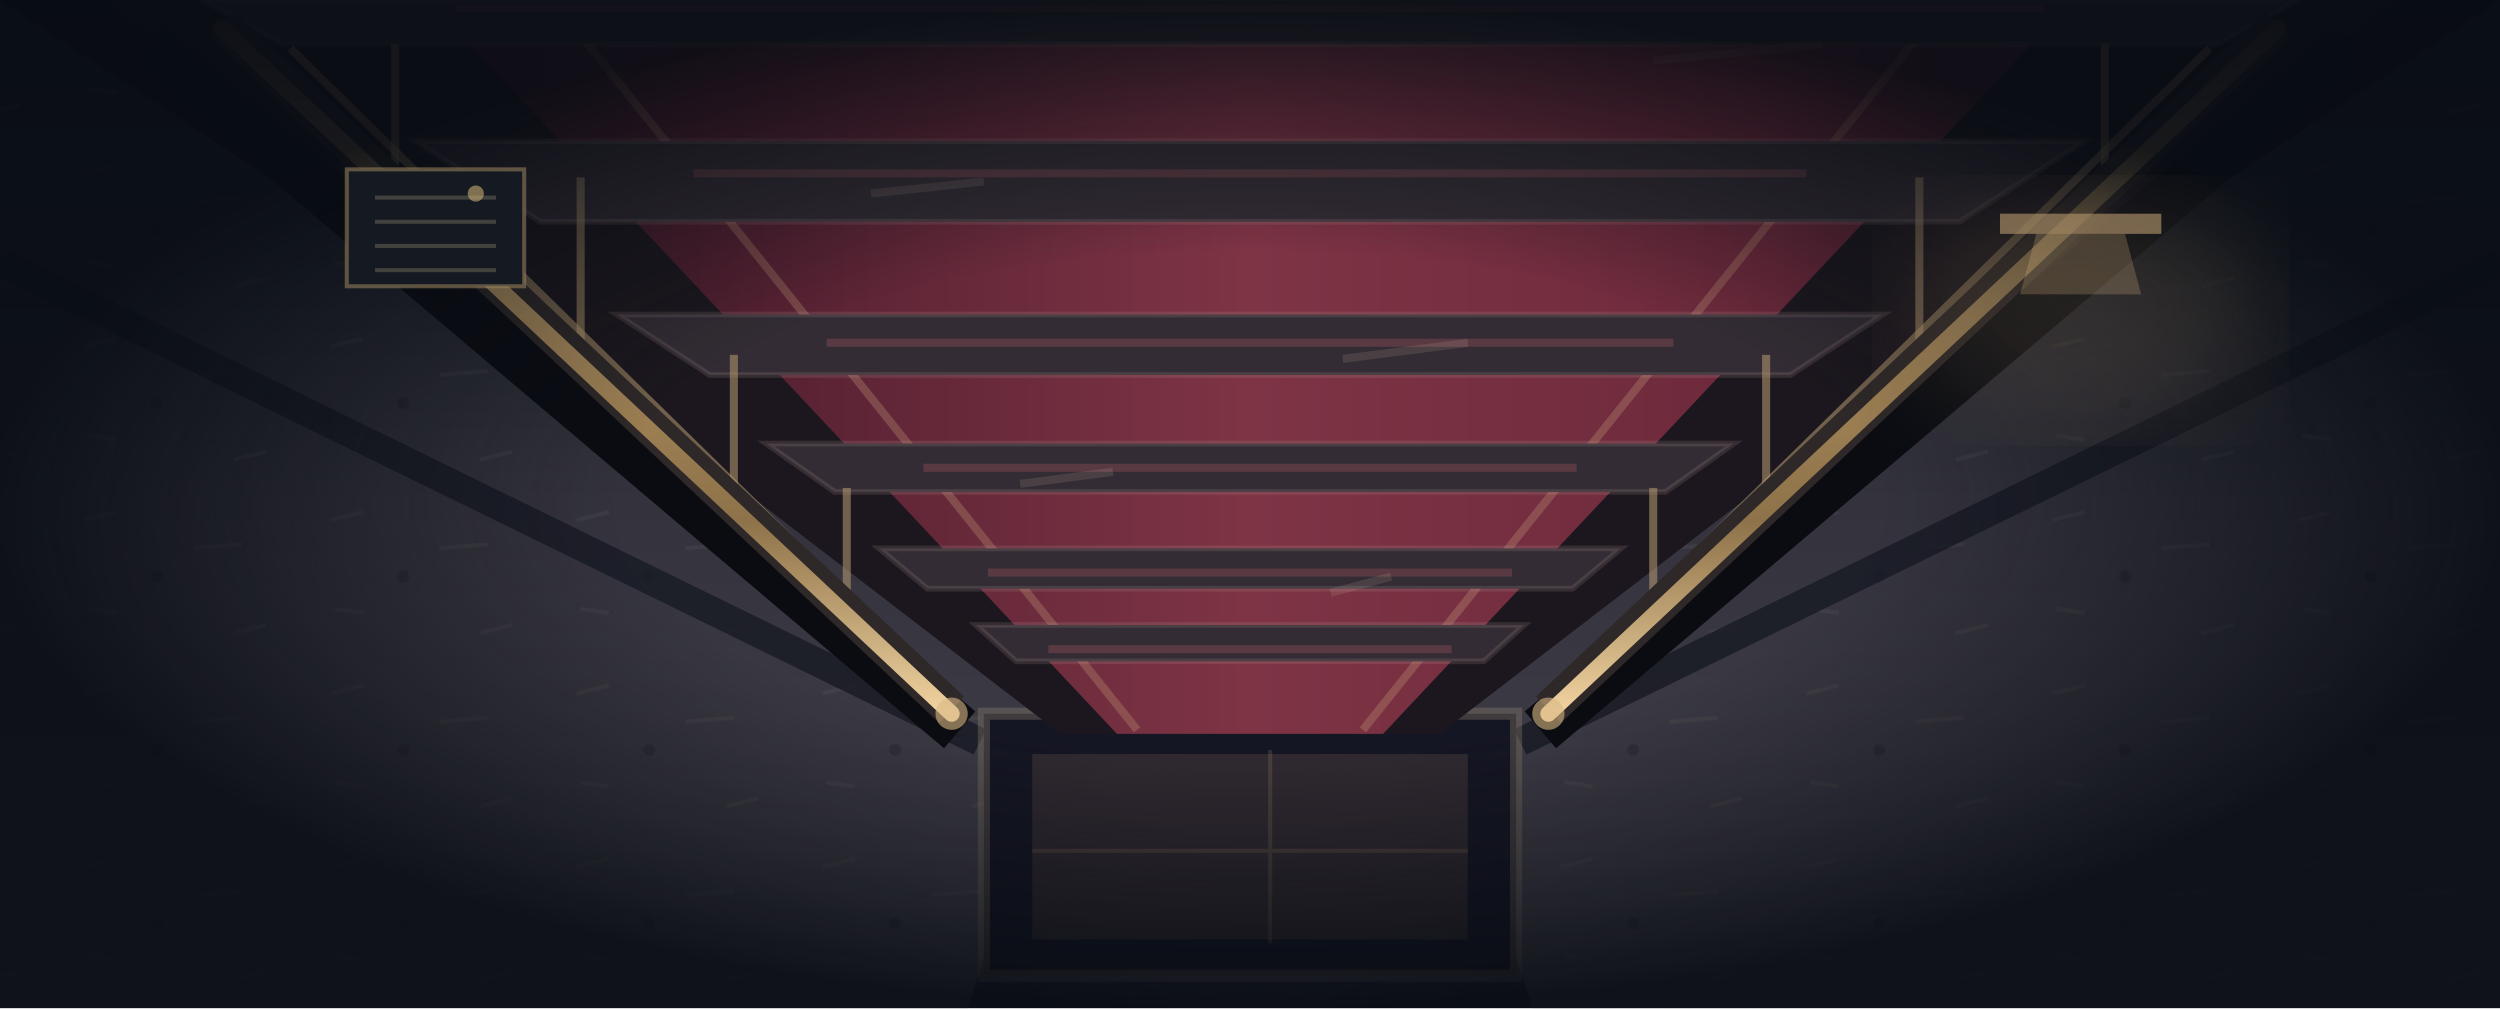
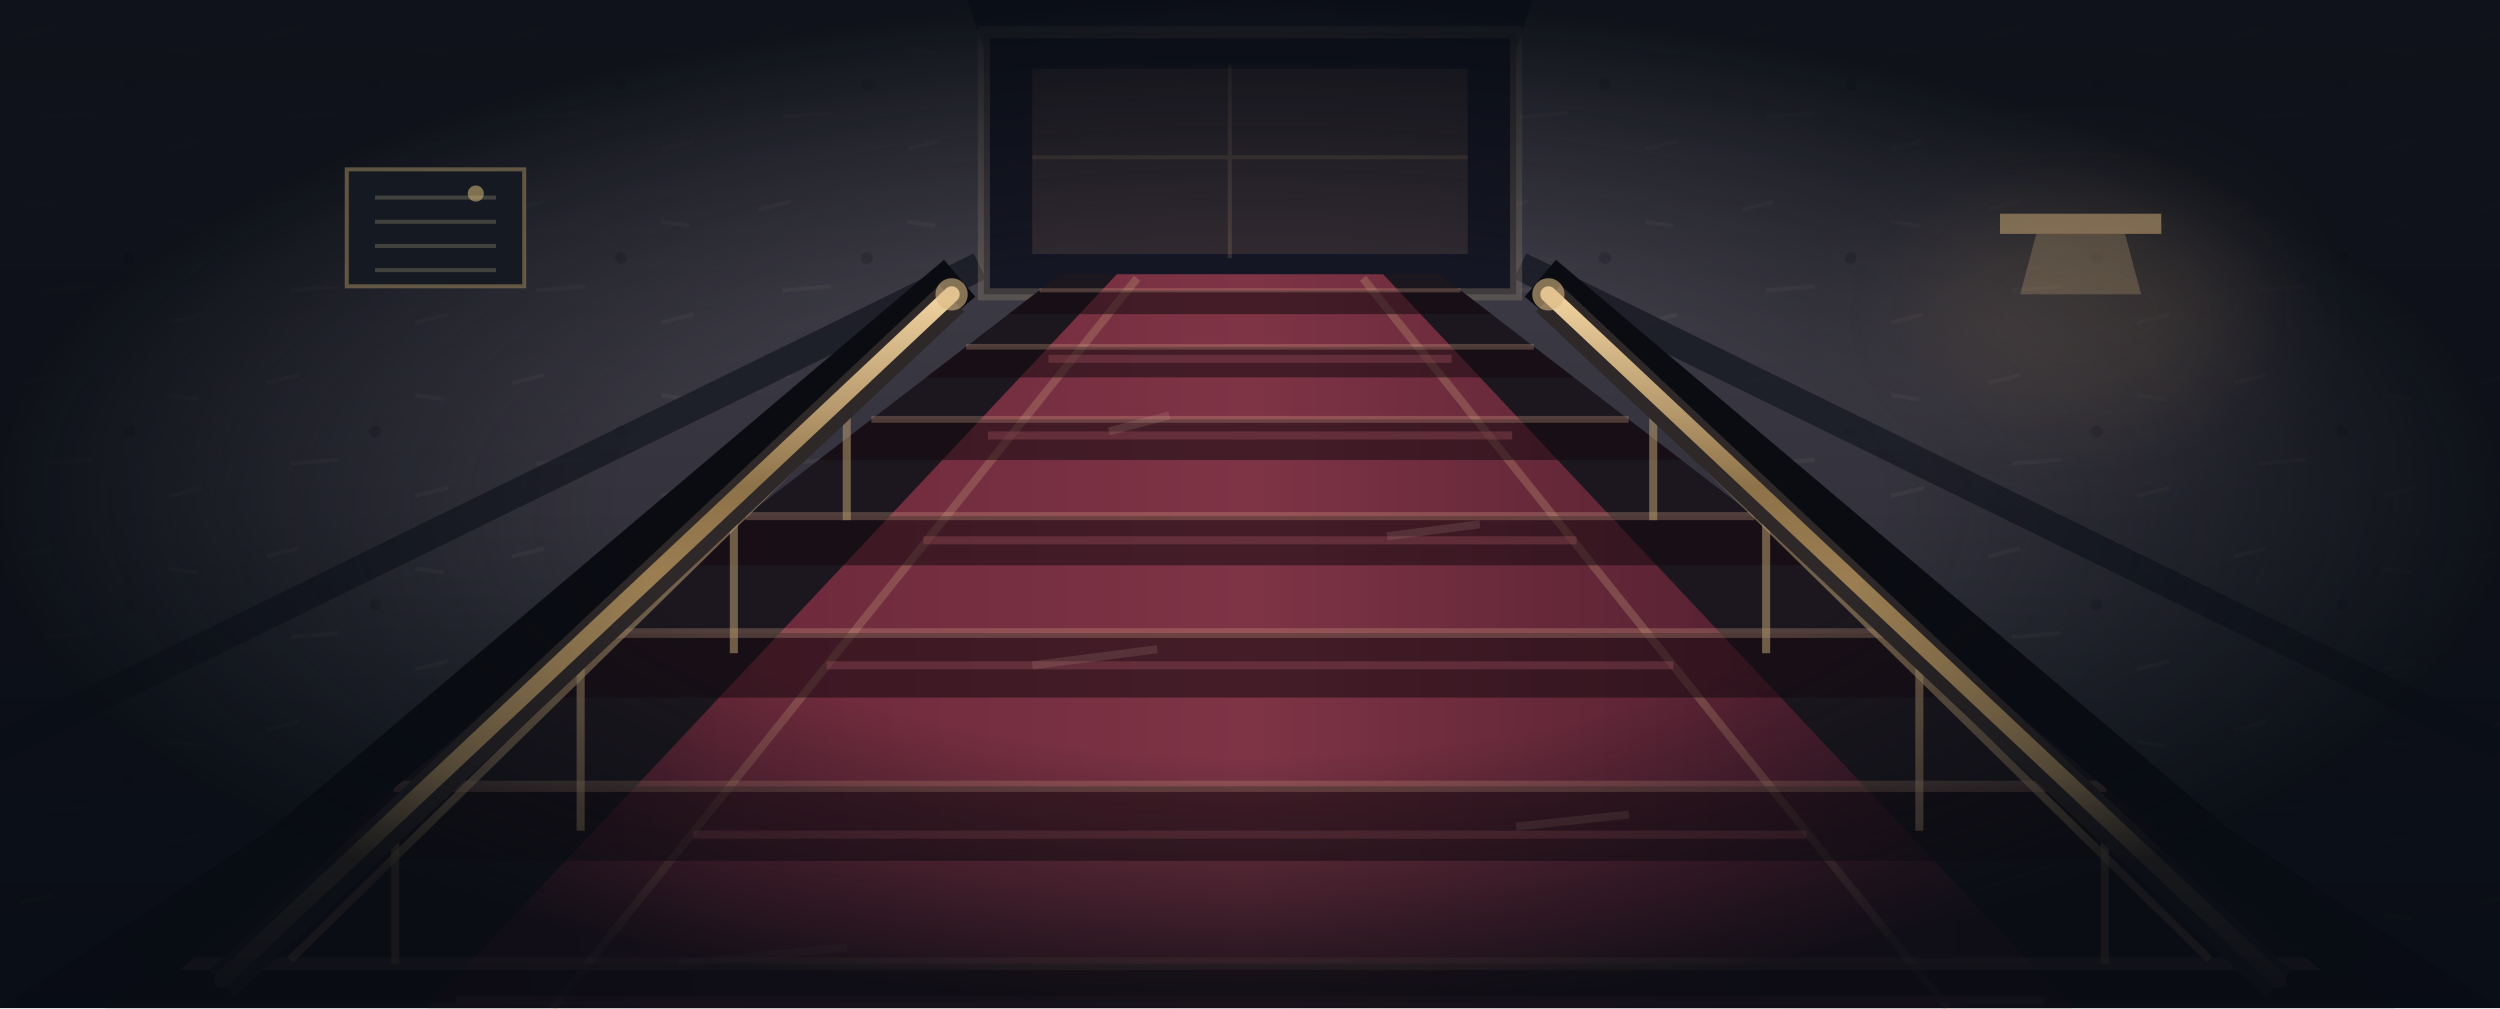
<svg xmlns="http://www.w3.org/2000/svg" viewBox="0 0 620 250" role="img" aria-labelledby="title desc">
  <defs>
    <linearGradient id="dark" x2="0" y2="1">
      <stop stop-color="#101827" />
      <stop offset=".52" stop-color="#1b1925" />
      <stop offset="1" stop-color="#0b1018" />
    </linearGradient>
    <radialGradient id="landing">
      <stop stop-color="#d3a377" stop-opacity=".43" />
      <stop offset=".44" stop-color="#7d5870" stop-opacity=".15" />
      <stop offset="1" stop-color="#111420" stop-opacity="0" />
    </radialGradient>
    <linearGradient id="wall" x2="0" y2="1">
      <stop stop-color="#44414b" />
      <stop offset=".5" stop-color="#34333d" />
      <stop offset="1" stop-color="#161d25" />
    </linearGradient>
    <linearGradient id="runner" x2="1" y2="0">
      <stop stop-color="#441c29" />
      <stop offset=".18" stop-color="#6c293b" />
      <stop offset=".5" stop-color="#7e3445" />
      <stop offset=".82" stop-color="#542031" />
      <stop offset="1" stop-color="#361a27" />
    </linearGradient>
    <linearGradient id="brass" x2="0" y2="1">
      <stop stop-color="#f1d3a0" />
      <stop offset=".28" stop-color="#8e7249" />
      <stop offset=".7" stop-color="#b59664" />
      <stop offset="1" stop-color="#3e382f" />
    </linearGradient>
    <radialGradient id="shade">
      <stop offset=".5" stop-color="#080c13" stop-opacity="0" />
      <stop offset="1" stop-color="#080c13" stop-opacity=".87" />
    </radialGradient>
-     <filter id="soft">
+     <filter id="soft" x="-80%" y="-80%" width="260%" height="260%">
      <feGaussianBlur stdDeviation="13" />
    </filter>
    <pattern id="plaster" width="61" height="43" patternUnits="userSpaceOnUse">
      <path d="M5 9l8-2m29 5 7 1M11 29l12-1m19 9 8-2" stroke="#b2a69a" stroke-opacity=".09" stroke-width="1" />
      <circle cx="32" cy="21" r="1.5" fill="#070d15" opacity=".25" />
    </pattern>
  </defs>
-   <g transform="rotate(180 310 125)">
-     <path fill="url(#dark)" d="M0 0h620v250H0z" />
-     <ellipse cx="310" cy="44" rx="155" ry="99" fill="url(#landing)" />
-     <path d="M0 0h240l24 76L0 250Zm620 0H380l-24 76 264 174Z" fill="url(#wall)" />
-     <path d="M0 0h240l24 76L0 250Zm620 0H380l-24 76 264 174Z" fill="url(#plaster)" opacity=".8" />
-     <path d="M0 185 243 66m377 119L377 66" stroke="#171923" stroke-width="7" opacity=".8" />
-     <path d="M244 8h132v65H244z" fill="#151623" stroke="#8f816d" stroke-opacity=".35" stroke-width="3" />
-     <path d="M256 17h108v46H256z" fill="#9a7162" opacity=".2" />
-     <path d="M305 16v48m-49-25h108" stroke="#d4a981" stroke-opacity=".16" />
-     <path d="M263 68h94l237 182H26z" fill="#1c171e" />
-     <path d="M277 68h66l171 182H106z" fill="url(#runner)" />
-     <path d="M282 69 137 250m201-181 145 181" stroke="#c69d79" stroke-opacity=".3" stroke-width="2" />
-     <g fill="#332c34" stroke="#bda5a0" stroke-opacity=".16" stroke-width="1.4">
-       <path d="M252 86h116l10 9H242z" />
-       <path d="M230 104h160l12 10H218z" />
-       <path d="M207 128h206l17 12H190z" />
-       <path d="M176 157h268l23 15H153z" />
-       <path d="M134 195h352l31 20H103z" />
-       <path d="M70 239h480l20 11H50z" />
-     </g>
-     <g stroke="#a95861" stroke-opacity=".32" stroke-width="2">
-       <path d="M260 89h100m-115 19h130m-146 26h162m-186 31h210m-243 42h276m-335 41h394" />
-     </g>
-     <path d="M290 103l-15 4m69 26 23-3m-111 35 31-4m117 41-28 3m-208 34 42-4" stroke="#d4b5a3" stroke-opacity=".15" stroke-width="2" />
-     <path d="M238 69 37 239m345-170 201 170" fill="none" stroke="#0a0c12" stroke-width="12" />
-     <g stroke="#b59a70" stroke-opacity=".56" stroke-width="2">
-       <path d="M231 82 72 238m317-156 159 156" />
-       <path d="M210 100v29m-28-3v36m-38-3v47m-46-2v35M410 100v29m28-3v36m38-3v47m46-2v35" />
-     </g>
-     <path d="M236 74 55 244m329-170 181 170" fill="none" stroke="#2e2828" stroke-width="9" />
-     <path d="M236 73 55 243m329-170 181 170" fill="none" stroke="url(#brass)" stroke-width="4" stroke-linecap="round" />
-     <g fill="#d8b783" opacity=".6">
-       <circle cx="236" cy="73" r="4" />
-       <circle cx="384" cy="73" r="4" />
-     </g>
-     <path d="M0 0h620v250H0z" fill="url(#shade)" />
+   <path fill="url(#dark)" d="M0 0h620v250H0z" />
+   <ellipse cx="310" cy="44" rx="155" ry="99" fill="url(#landing)" />
+   <path d="M0 0h240l24 76L0 250Zm620 0H380l-24 76 264 174Z" fill="url(#wall)" />
+   <path d="M0 0h240l24 76L0 250Zm620 0H380l-24 76 264 174Z" fill="url(#plaster)" opacity=".8" />
+   <path d="M0 185 243 66m377 119L377 66" stroke="#171923" stroke-width="7" opacity=".8" />
+   <path d="M244 8h132v65H244z" fill="#151623" stroke="#8f816d" stroke-opacity=".35" stroke-width="3" />
+   <path d="M256 17h108v46H256z" fill="#9a7162" opacity=".2" />
+   <path d="M305 16v48m-49-25h108" stroke="#d4a981" stroke-opacity=".16" />
+   <path d="M263 68h94l237 182H26z" fill="#1c171e" />
+   <path d="M277 68h66l171 182H106z" fill="url(#runner)" />
+   <path d="M282 69 137 250m201-181 145 181" stroke="#c69d79" stroke-opacity=".3" stroke-width="2" />
+   <g>
+     <path d="M257.8 72H362.2L369.9 77.9H250.1Z" fill="#14090e" opacity=".55" />
+     <path d="M257.8 72H362.2" stroke="#d9a58a" stroke-opacity=".28" stroke-width="1.0" />
+     <path d="M239.6 86H380.4L390.3 93.6H229.7Z" fill="#14090e" opacity=".55" />
+     <path d="M239.6 86H380.4" stroke="#d9a58a" stroke-opacity=".28" stroke-width="1.4" />
+     <path d="M216.1 104H403.9L417.0 114.1H203.0Z" fill="#14090e" opacity=".55" />
+     <path d="M216.1 104H403.9" stroke="#d9a58a" stroke-opacity=".28" stroke-width="1.7" />
+     <path d="M184.9 128H435.1L451.0 140.2H169.0Z" fill="#14090e" opacity=".55" />
+     <path d="M184.9 128H435.1" stroke="#d9a58a" stroke-opacity=".28" stroke-width="2.0" />
+     <path d="M147.1 157H472.9L493.7 173.0H126.3Z" fill="#14090e" opacity=".55" />
+     <path d="M147.1 157H472.9" stroke="#d9a58a" stroke-opacity=".28" stroke-width="2.4" />
+     <path d="M97.6 195H522.4L546.4 213.5H73.6Z" fill="#14090e" opacity=".55" />
+     <path d="M97.6 195H522.4" stroke="#d9a58a" stroke-opacity=".28" stroke-width="2.8" />
+     <path d="M40.3 239H579.7L592.3 248.7H27.7Z" fill="#14090e" opacity=".55" />
+     <path d="M40.3 239H579.7" stroke="#d9a58a" stroke-opacity=".28" stroke-width="3.1" />
  </g>
+   <g stroke="#a95861" stroke-opacity=".32" stroke-width="2">
+     <path d="M260 89h100m-115 19h130m-146 26h162m-186 31h210m-243 42h276m-335 41h394" />
+   </g>
+   <path d="M290 103l-15 4m69 26 23-3m-111 35 31-4m117 41-28 3m-208 34 42-4" stroke="#d4b5a3" stroke-opacity=".15" stroke-width="2" />
+   <path d="M238 69 37 239m345-170 201 170" fill="none" stroke="#0a0c12" stroke-width="12" />
+   <g stroke="#b59a70" stroke-opacity=".56" stroke-width="2">
+     <path d="M231 82 72 238m317-156 159 156" />
+     <path d="M210 100v29m-28-3v36m-38-3v47m-46-2v35M410 100v29m28-3v36m38-3v47m46-2v35" />
+   </g>
+   <path d="M236 74 55 244m329-170 181 170" fill="none" stroke="#2e2828" stroke-width="9" />
+   <path d="M236 73 55 243m329-170 181 170" fill="none" stroke="url(#brass)" stroke-width="4" stroke-linecap="round" />
+   <g fill="#d8b783" opacity=".6">
+     <circle cx="236" cy="73" r="4" />
+     <circle cx="384" cy="73" r="4" />
+   </g>
+   <path d="M0 0h620v250H0z" fill="url(#shade)" />
  <path d="M86 42h44v29H86z" fill="#151a22" stroke="#9d855e" stroke-opacity=".55" />
  <path d="M93 49h30m-30 6h30m-30 6h30m-30 6h30" stroke="#d6c79a" stroke-opacity=".23" />
  <circle cx="118" cy="48" r="2" fill="#d6b777" opacity=".55" />
  <path d="M496 53h40v5h-40z" fill="#a98d67" opacity=".65" />
  <path d="M505 58h22l4 15h-30z" fill="#e9c48a" opacity=".22" />
  <ellipse cx="516" cy="77" rx="43" ry="28" fill="#e8b77a" opacity=".12" filter="url(#soft)" />
</svg>
